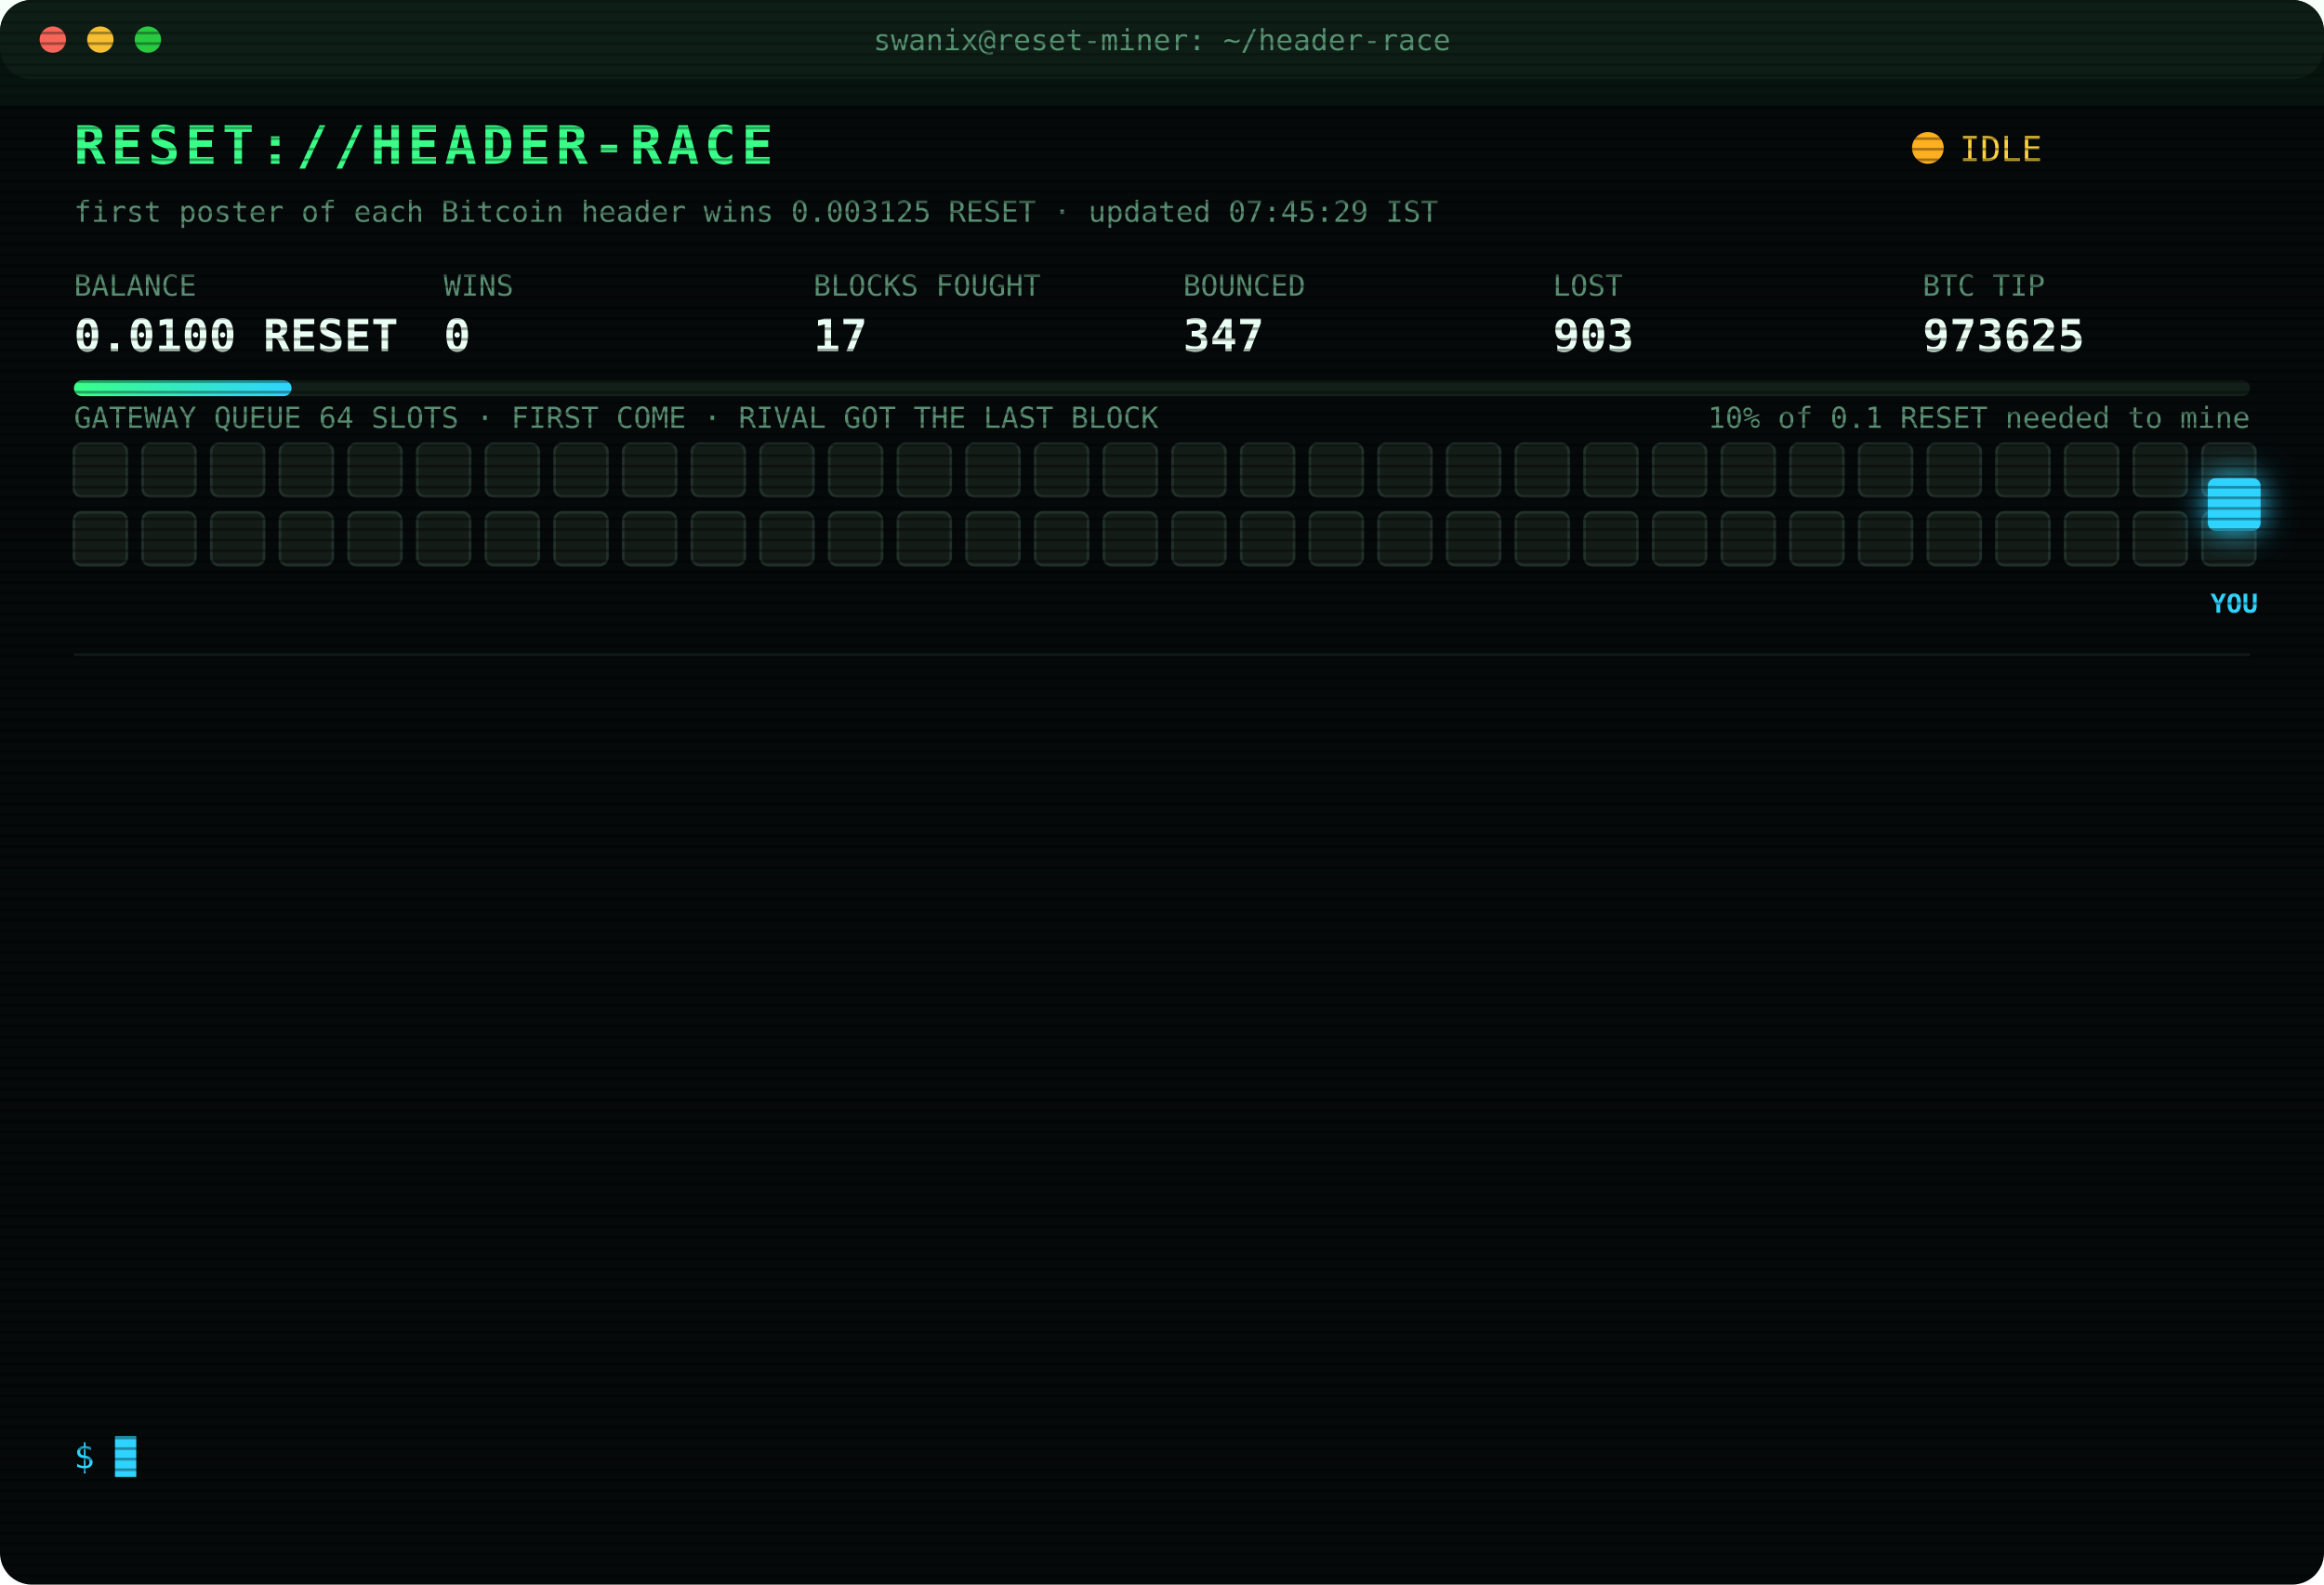
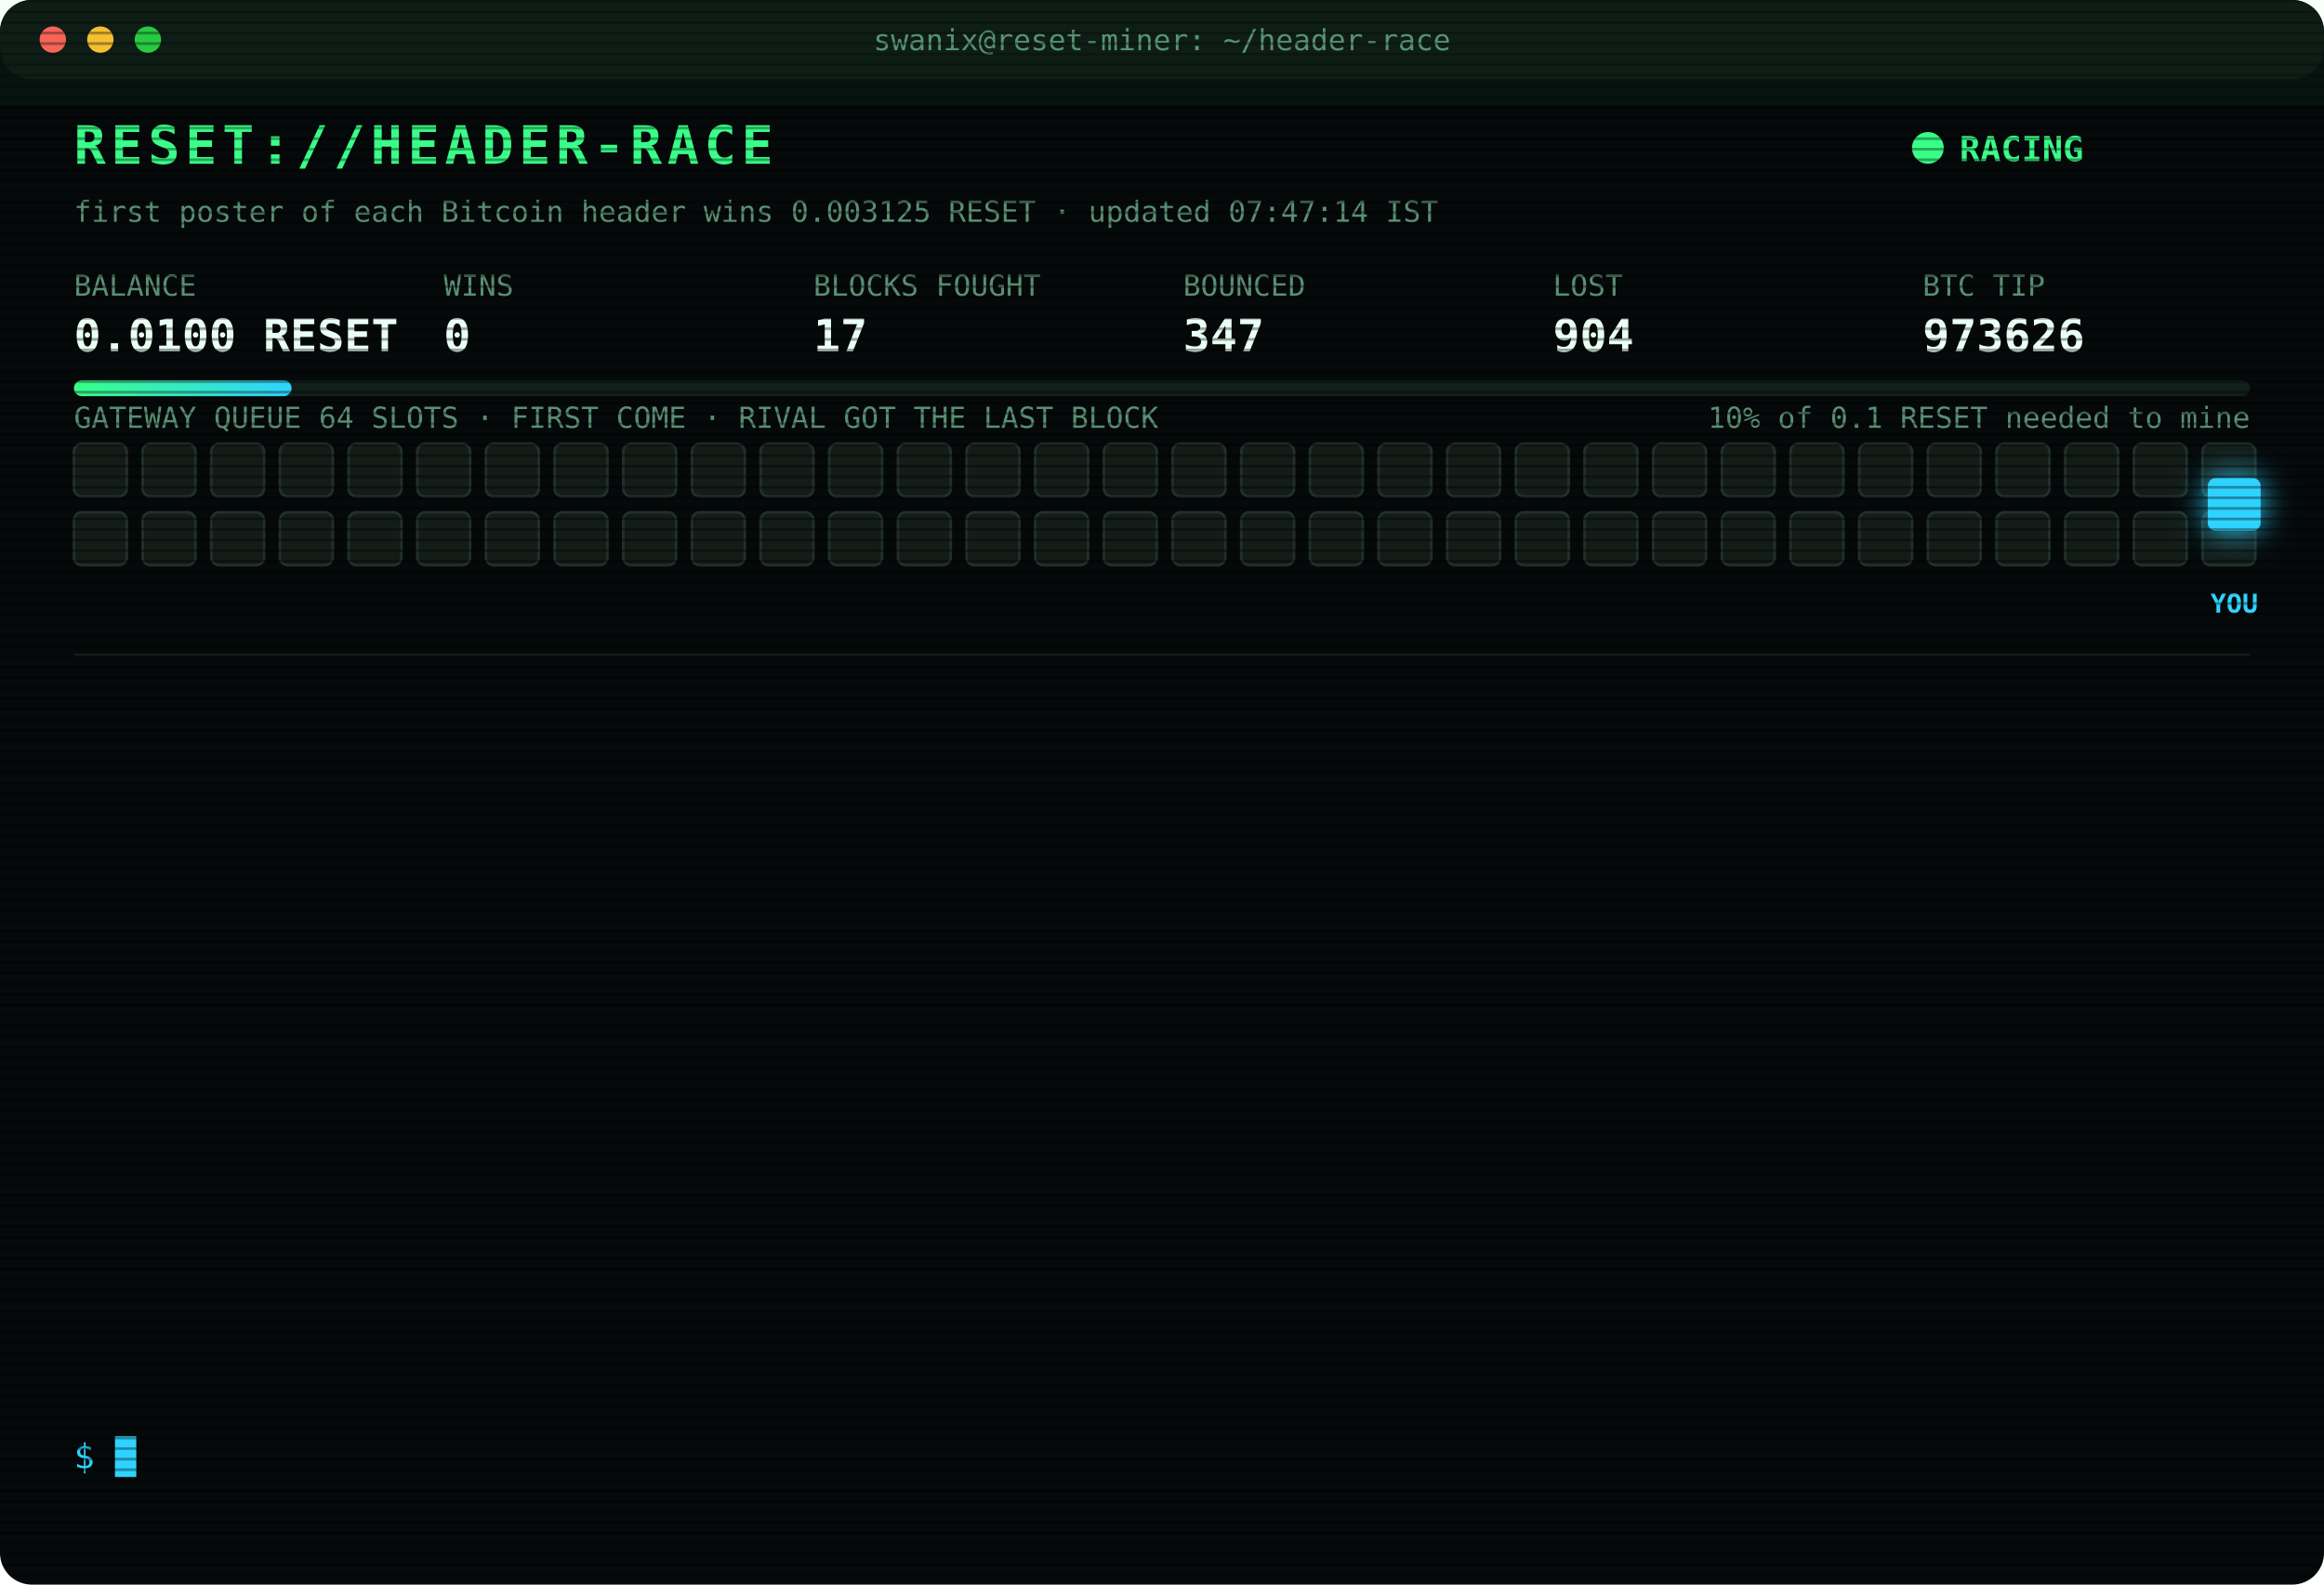
<svg xmlns="http://www.w3.org/2000/svg" width="880" height="600" viewBox="0 0 880 600" font-family="ui-monospace,SFMono-Regular,Menlo,Consolas,monospace">
  <style>
text{font-size:13px;fill:#7CFFB2}
.title{font-size:20px;font-weight:700;fill:#39FF88;letter-spacing:2px;animation:glitch 3s infinite steps(1)}
.sub{fill:#2fd3ff}.k{fill:#5a8f73;font-size:11px}.v{font-size:17px;font-weight:700;fill:#eafff3}
.ts{fill:#3f6b56}.boot{fill:#2fd3ff}.dim{fill:#5a8f73}.bad{fill:#ff4d6d}.warn{fill:#ffd23f}.mag{fill:#ff5cf0}.win{fill:#39FF88;font-weight:700}
.tag{font-size:10px;fill:#2fd3ff;font-weight:700}
.rival{fill:#26332c;stroke:#3c5a49;animation:jam 1.2s infinite alternate}
.idle{fill:#141c18;stroke:#22302a;animation:breathe 4s infinite}
.me{fill:#2fd3ff;filter:drop-shadow(0 0 6px #2fd3ff)}
.hover{animation:nudge 1.1s infinite ease-in-out}.bounce{animation:kick 1.4s infinite}
.ln{opacity:0;animation:in .4s forwards}
.cur{animation:blink 1s infinite steps(1)}
.scan{animation:scan 6s infinite linear}
.led{animation:blink 1.4s infinite}
@keyframes in{from{opacity:0;transform:translateX(-6px)}to{opacity:1;transform:none}}
@keyframes blink{50%{opacity:0}}
@keyframes jam{to{fill:#33463b}}
@keyframes breathe{50%{opacity:.4}}
@keyframes nudge{50%{transform:translateX(-10px)}}
@keyframes kick{0%,100%{transform:none}30%{transform:translateX(-14px)}55%{transform:translateX(10px) translateY(-6px)}}
@keyframes glitch{0%,92%{transform:none}93%{transform:translateX(2px);fill:#ff4d6d}95%{transform:translateX(-2px);fill:#2fd3ff}97%{transform:none}}
@keyframes scan{from{transform:translateY(-40px)}to{transform:translateY(600px)}}
</style>
  <defs>
    <pattern id="sl" width="4" height="4" patternUnits="userSpaceOnUse">
      <rect width="4" height="1" fill="#000" opacity=".35" />
    </pattern>
    <linearGradient id="bar">
      <stop offset="0" stop-color="#39FF88" />
      <stop offset="1" stop-color="#2fd3ff" />
    </linearGradient>
  </defs>
  <rect width="880" height="600" rx="12" fill="#05090a" />
  <rect width="880" height="30" rx="12" fill="#0d1512" />
  <circle cx="20" cy="15" r="5" fill="#ff5f57" />
  <circle cx="38" cy="15" r="5" fill="#febc2e" />
  <circle cx="56" cy="15" r="5" fill="#28c840" />
  <text x="440" y="19" text-anchor="middle" class="k">swanix@reset-miner: ~/header-race</text>
  <text x="28" y="62" class="title">RESET://HEADER-RACE</text>
-   <circle class="led" cx="730" cy="56" r="6" fill="#ffb020" />
-   <text x="742" y="61" class="warn">IDLE</text>
-   <text x="28" y="84" class="k">first poster of each Bitcoin header wins 0.003125 RESET · updated 07:45:29 IST</text>
+   <circle class="led" cx="730" cy="56" r="6" fill="#39FF88" />
+   <text x="742" y="61" class="win">RACING</text>
+   <text x="28" y="84" class="k">first poster of each Bitcoin header wins 0.003125 RESET · updated 07:47:14 IST</text>
  <text x="28" y="112" class="k">BALANCE</text>
  <text x="28" y="133" class="v">0.0100 RESET</text>
  <text x="168" y="112" class="k">WINS</text>
  <text x="168" y="133" class="v">0</text>
  <text x="308" y="112" class="k">BLOCKS FOUGHT</text>
  <text x="308" y="133" class="v">17</text>
  <text x="448" y="112" class="k">BOUNCED</text>
  <text x="448" y="133" class="v">347</text>
  <text x="588" y="112" class="k">LOST</text>
-   <text x="588" y="133" class="v">903</text>
+   <text x="588" y="133" class="v">904</text>
  <text x="728" y="112" class="k">BTC TIP</text>
-   <text x="728" y="133" class="v">973625</text>
+   <text x="728" y="133" class="v">973626</text>
  <rect x="28" y="144" width="824" height="6" rx="3" fill="#13201a" />
  <rect x="28" y="144" width="82.4" height="6" rx="3" fill="url(#bar)" />
  <text x="852" y="162" text-anchor="end" class="k">10% of 0.1 RESET needed to mine</text>
  <text x="28" y="162" class="k">GATEWAY QUEUE 64 SLOTS · FIRST COME · RIVAL GOT THE LAST BLOCK</text>
  <rect class="idle" x="28" y="168" width="20" height="20" rx="3" style="animation-delay:0.00s" />
  <rect class="idle" x="54" y="168" width="20" height="20" rx="3" style="animation-delay:0.05s" />
  <rect class="idle" x="80" y="168" width="20" height="20" rx="3" style="animation-delay:0.10s" />
  <rect class="idle" x="106" y="168" width="20" height="20" rx="3" style="animation-delay:0.15s" />
  <rect class="idle" x="132" y="168" width="20" height="20" rx="3" style="animation-delay:0.20s" />
  <rect class="idle" x="158" y="168" width="20" height="20" rx="3" style="animation-delay:0.25s" />
  <rect class="idle" x="184" y="168" width="20" height="20" rx="3" style="animation-delay:0.30s" />
  <rect class="idle" x="210" y="168" width="20" height="20" rx="3" style="animation-delay:0.35s" />
  <rect class="idle" x="236" y="168" width="20" height="20" rx="3" style="animation-delay:0.40s" />
  <rect class="idle" x="262" y="168" width="20" height="20" rx="3" style="animation-delay:0.45s" />
  <rect class="idle" x="288" y="168" width="20" height="20" rx="3" style="animation-delay:0.50s" />
  <rect class="idle" x="314" y="168" width="20" height="20" rx="3" style="animation-delay:0.55s" />
  <rect class="idle" x="340" y="168" width="20" height="20" rx="3" style="animation-delay:0.60s" />
  <rect class="idle" x="366" y="168" width="20" height="20" rx="3" style="animation-delay:0.65s" />
  <rect class="idle" x="392" y="168" width="20" height="20" rx="3" style="animation-delay:0.70s" />
  <rect class="idle" x="418" y="168" width="20" height="20" rx="3" style="animation-delay:0.75s" />
  <rect class="idle" x="444" y="168" width="20" height="20" rx="3" style="animation-delay:0.80s" />
  <rect class="idle" x="470" y="168" width="20" height="20" rx="3" style="animation-delay:0.85s" />
  <rect class="idle" x="496" y="168" width="20" height="20" rx="3" style="animation-delay:0.90s" />
  <rect class="idle" x="522" y="168" width="20" height="20" rx="3" style="animation-delay:0.95s" />
  <rect class="idle" x="548" y="168" width="20" height="20" rx="3" style="animation-delay:1.00s" />
  <rect class="idle" x="574" y="168" width="20" height="20" rx="3" style="animation-delay:1.05s" />
  <rect class="idle" x="600" y="168" width="20" height="20" rx="3" style="animation-delay:1.10s" />
  <rect class="idle" x="626" y="168" width="20" height="20" rx="3" style="animation-delay:1.15s" />
  <rect class="idle" x="652" y="168" width="20" height="20" rx="3" style="animation-delay:1.20s" />
  <rect class="idle" x="678" y="168" width="20" height="20" rx="3" style="animation-delay:1.25s" />
  <rect class="idle" x="704" y="168" width="20" height="20" rx="3" style="animation-delay:1.30s" />
  <rect class="idle" x="730" y="168" width="20" height="20" rx="3" style="animation-delay:1.35s" />
  <rect class="idle" x="756" y="168" width="20" height="20" rx="3" style="animation-delay:1.40s" />
  <rect class="idle" x="782" y="168" width="20" height="20" rx="3" style="animation-delay:1.45s" />
  <rect class="idle" x="808" y="168" width="20" height="20" rx="3" style="animation-delay:1.50s" />
  <rect class="idle" x="834" y="168" width="20" height="20" rx="3" style="animation-delay:1.55s" />
  <rect class="idle" x="28" y="194" width="20" height="20" rx="3" style="animation-delay:1.60s" />
  <rect class="idle" x="54" y="194" width="20" height="20" rx="3" style="animation-delay:1.65s" />
  <rect class="idle" x="80" y="194" width="20" height="20" rx="3" style="animation-delay:1.70s" />
  <rect class="idle" x="106" y="194" width="20" height="20" rx="3" style="animation-delay:1.75s" />
  <rect class="idle" x="132" y="194" width="20" height="20" rx="3" style="animation-delay:1.80s" />
  <rect class="idle" x="158" y="194" width="20" height="20" rx="3" style="animation-delay:1.85s" />
  <rect class="idle" x="184" y="194" width="20" height="20" rx="3" style="animation-delay:1.90s" />
  <rect class="idle" x="210" y="194" width="20" height="20" rx="3" style="animation-delay:1.95s" />
  <rect class="idle" x="236" y="194" width="20" height="20" rx="3" style="animation-delay:2.00s" />
  <rect class="idle" x="262" y="194" width="20" height="20" rx="3" style="animation-delay:2.05s" />
  <rect class="idle" x="288" y="194" width="20" height="20" rx="3" style="animation-delay:2.10s" />
  <rect class="idle" x="314" y="194" width="20" height="20" rx="3" style="animation-delay:2.15s" />
  <rect class="idle" x="340" y="194" width="20" height="20" rx="3" style="animation-delay:2.20s" />
  <rect class="idle" x="366" y="194" width="20" height="20" rx="3" style="animation-delay:2.25s" />
  <rect class="idle" x="392" y="194" width="20" height="20" rx="3" style="animation-delay:2.30s" />
  <rect class="idle" x="418" y="194" width="20" height="20" rx="3" style="animation-delay:2.35s" />
  <rect class="idle" x="444" y="194" width="20" height="20" rx="3" style="animation-delay:2.40s" />
  <rect class="idle" x="470" y="194" width="20" height="20" rx="3" style="animation-delay:2.45s" />
  <rect class="idle" x="496" y="194" width="20" height="20" rx="3" style="animation-delay:2.50s" />
  <rect class="idle" x="522" y="194" width="20" height="20" rx="3" style="animation-delay:2.55s" />
  <rect class="idle" x="548" y="194" width="20" height="20" rx="3" style="animation-delay:2.60s" />
  <rect class="idle" x="574" y="194" width="20" height="20" rx="3" style="animation-delay:2.65s" />
  <rect class="idle" x="600" y="194" width="20" height="20" rx="3" style="animation-delay:2.70s" />
  <rect class="idle" x="626" y="194" width="20" height="20" rx="3" style="animation-delay:2.75s" />
  <rect class="idle" x="652" y="194" width="20" height="20" rx="3" style="animation-delay:2.80s" />
  <rect class="idle" x="678" y="194" width="20" height="20" rx="3" style="animation-delay:2.85s" />
  <rect class="idle" x="704" y="194" width="20" height="20" rx="3" style="animation-delay:2.90s" />
  <rect class="idle" x="730" y="194" width="20" height="20" rx="3" style="animation-delay:2.95s" />
  <rect class="idle" x="756" y="194" width="20" height="20" rx="3" style="animation-delay:3.00s" />
  <rect class="idle" x="782" y="194" width="20" height="20" rx="3" style="animation-delay:3.05s" />
  <rect class="idle" x="808" y="194" width="20" height="20" rx="3" style="animation-delay:3.10s" />
  <rect class="idle" x="834" y="194" width="20" height="20" rx="3" style="animation-delay:3.15s" />
  <g class="hover">
    <rect class="me" x="836" y="181" width="20" height="20" rx="3" />
    <text class="tag" x="846" y="232" text-anchor="middle">YOU</text>
  </g>
  <line x1="28" x2="852" y1="248" y2="248" stroke="#13201a" />
  <g class="ln" style="animation-delay:0.40s">
-     <text x="28" y="270" class="ts">06:03:22</text>
-     <text x="104" y="270" class="bad">[GATEWAY DOWN] no response · 610ms</text>
+     <text x="28" y="270" class="ts">06:03:23</text>
+     <text x="104" y="270" class="bad">[GATEWAY DOWN] no response · 1001ms</text>
  </g>
  <g class="ln" style="animation-delay:0.65s">
-     <text x="28" y="292" class="ts">06:03:23</text>
-     <text x="104" y="292" class="bad">[GATEWAY DOWN] no response · 1001ms</text>
+     <text x="28" y="292" class="ts">06:03:27</text>
+     <text x="104" y="292" class="bad">[LOST] #973617 taken by a rival miner</text>
  </g>
  <g class="ln" style="animation-delay:0.90s">
-     <text x="28" y="314" class="ts">06:03:27</text>
-     <text x="104" y="314" class="bad">[LOST] #973617 taken by a rival miner</text>
+     <text x="28" y="314" class="ts">06:19:44</text>
+     <text x="104" y="314" class="bad">[LOST] #973618 taken by a rival miner</text>
  </g>
  <g class="ln" style="animation-delay:1.15s">
-     <text x="28" y="336" class="ts">06:19:44</text>
-     <text x="104" y="336" class="bad">[LOST] #973618 taken by a rival miner</text>
+     <text x="28" y="336" class="ts">06:24:20</text>
+     <text x="104" y="336" class="bad">[LOST] #973619 taken by a rival miner</text>
  </g>
  <g class="ln" style="animation-delay:1.40s">
-     <text x="28" y="358" class="ts">06:24:20</text>
-     <text x="104" y="358" class="bad">[LOST] #973619 taken by a rival miner</text>
+     <text x="28" y="358" class="ts">06:37:08</text>
+     <text x="104" y="358" class="bad">[LOST] #973620 taken by a rival miner</text>
  </g>
  <g class="ln" style="animation-delay:1.65s">
-     <text x="28" y="380" class="ts">06:37:08</text>
-     <text x="104" y="380" class="bad">[LOST] #973620 taken by a rival miner</text>
+     <text x="28" y="380" class="ts">06:42:32</text>
+     <text x="104" y="380" class="bad">[LOST] #973621 taken by a rival miner</text>
  </g>
  <g class="ln" style="animation-delay:1.90s">
-     <text x="28" y="402" class="ts">06:42:32</text>
-     <text x="104" y="402" class="bad">[LOST] #973621 taken by a rival miner</text>
+     <text x="28" y="402" class="ts">06:45:25</text>
+     <text x="104" y="402" class="bad">[LOST] #973622 taken by a rival miner</text>
  </g>
  <g class="ln" style="animation-delay:2.15s">
-     <text x="28" y="424" class="ts">06:45:25</text>
-     <text x="104" y="424" class="bad">[LOST] #973622 taken by a rival miner</text>
+     <text x="28" y="424" class="ts">06:53:12</text>
+     <text x="104" y="424" class="bad">[LOST] #973623 taken by a rival miner</text>
  </g>
  <g class="ln" style="animation-delay:2.40s">
-     <text x="28" y="446" class="ts">06:53:12</text>
-     <text x="104" y="446" class="bad">[LOST] #973623 taken by a rival miner</text>
+     <text x="28" y="446" class="ts">06:55:45</text>
+     <text x="104" y="446" class="dim">[STINT END] calls 782 · wins 0</text>
  </g>
  <g class="ln" style="animation-delay:2.65s">
-     <text x="28" y="468" class="ts">06:55:45</text>
-     <text x="104" y="468" class="dim">[STINT END] calls 782 · wins 0</text>
+     <text x="28" y="468" class="ts">07:00:26</text>
+     <text x="104" y="468" class="boot">[BOOT] racer v3 online · 3 feeds · stint 340m</text>
  </g>
  <g class="ln" style="animation-delay:2.90s">
-     <text x="28" y="490" class="ts">07:00:26</text>
-     <text x="104" y="490" class="boot">[BOOT] racer v3 online · 3 feeds · stint 340m</text>
+     <text x="28" y="490" class="ts">07:16:39</text>
+     <text x="104" y="490" class="bad">[LOST] #973624 taken by a rival miner</text>
  </g>
  <g class="ln" style="animation-delay:3.15s">
-     <text x="28" y="512" class="ts">07:16:39</text>
-     <text x="104" y="512" class="bad">[LOST] #973624 taken by a rival miner</text>
+     <text x="28" y="512" class="ts">07:25:00</text>
+     <text x="104" y="512" class="bad">[LOST] #973625 taken by a rival miner</text>
  </g>
  <g class="ln" style="animation-delay:3.40s">
-     <text x="28" y="534" class="ts">07:25:00</text>
-     <text x="104" y="534" class="bad">[LOST] #973625 taken by a rival miner</text>
+     <text x="28" y="534" class="ts">07:47:14</text>
+     <text x="104" y="534" class="bad">[LOST] #973626 taken by a rival miner</text>
  </g>
  <text x="28" y="556" class="sub">$ <tspan class="cur">█</tspan>
  </text>
  <rect width="880" height="600" rx="12" fill="url(#sl)" pointer-events="none" />
  <rect class="scan" width="880" height="40" fill="#39FF88" opacity=".04" />
</svg>
